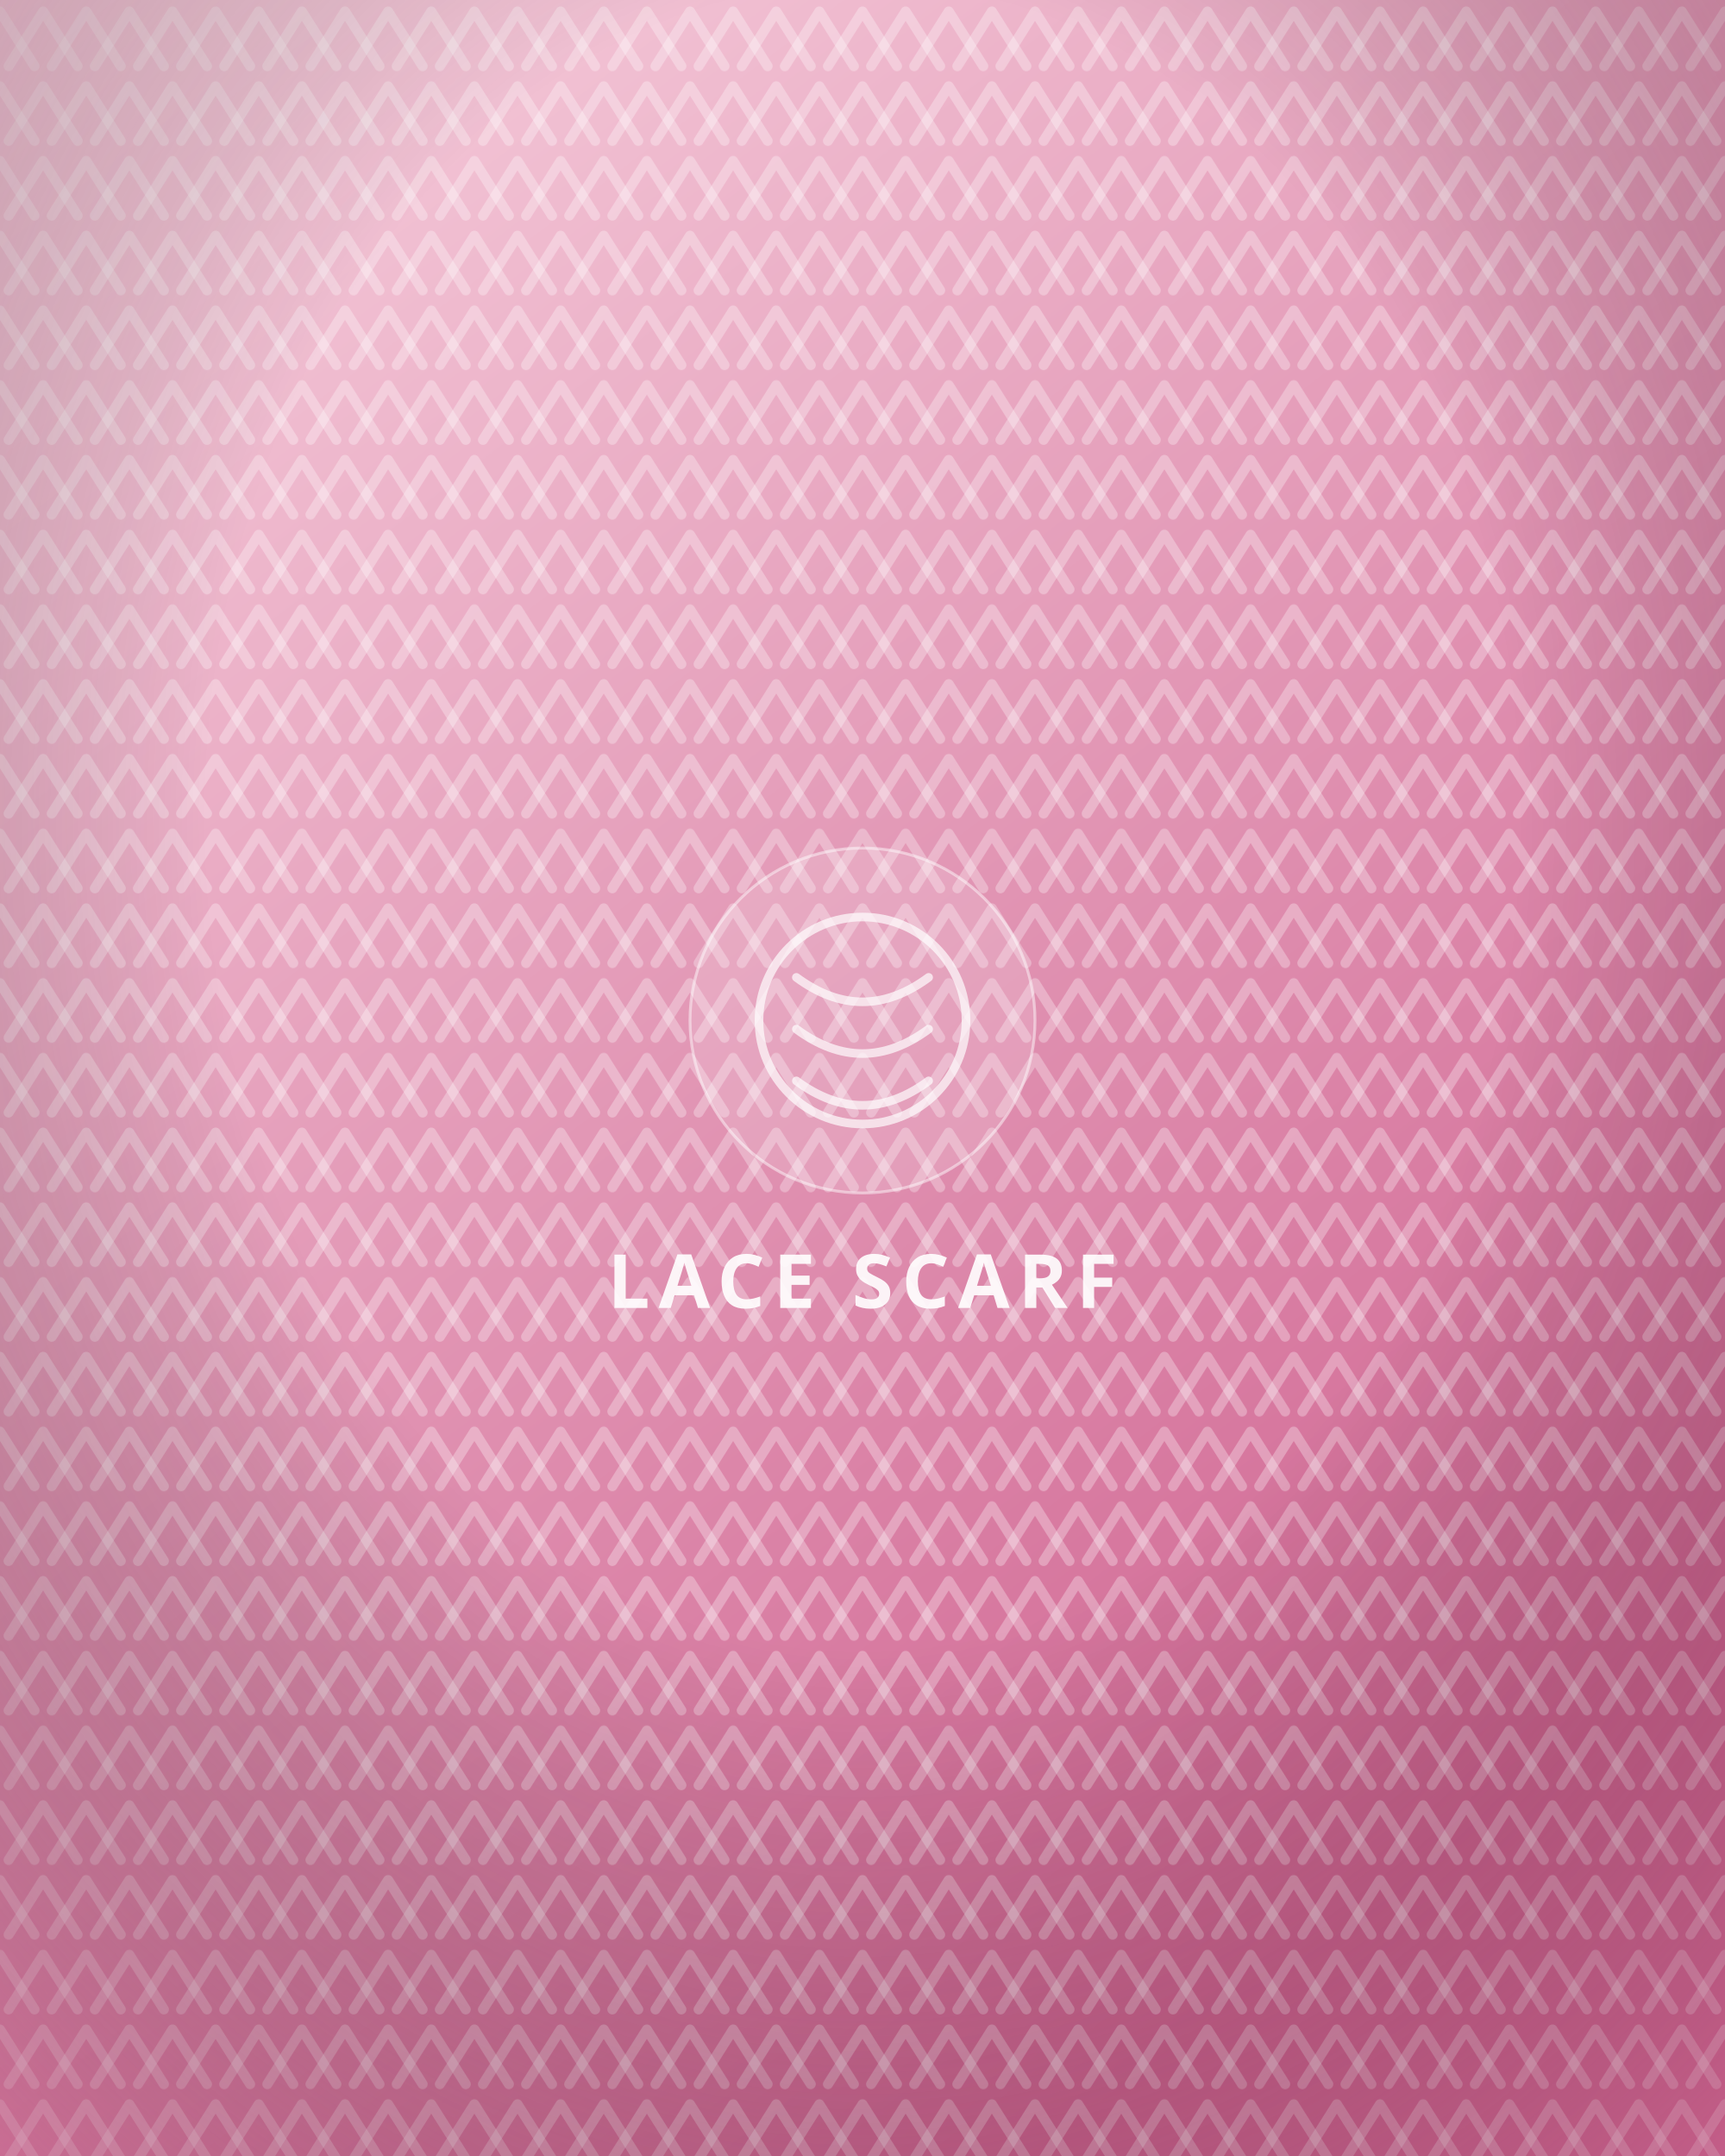
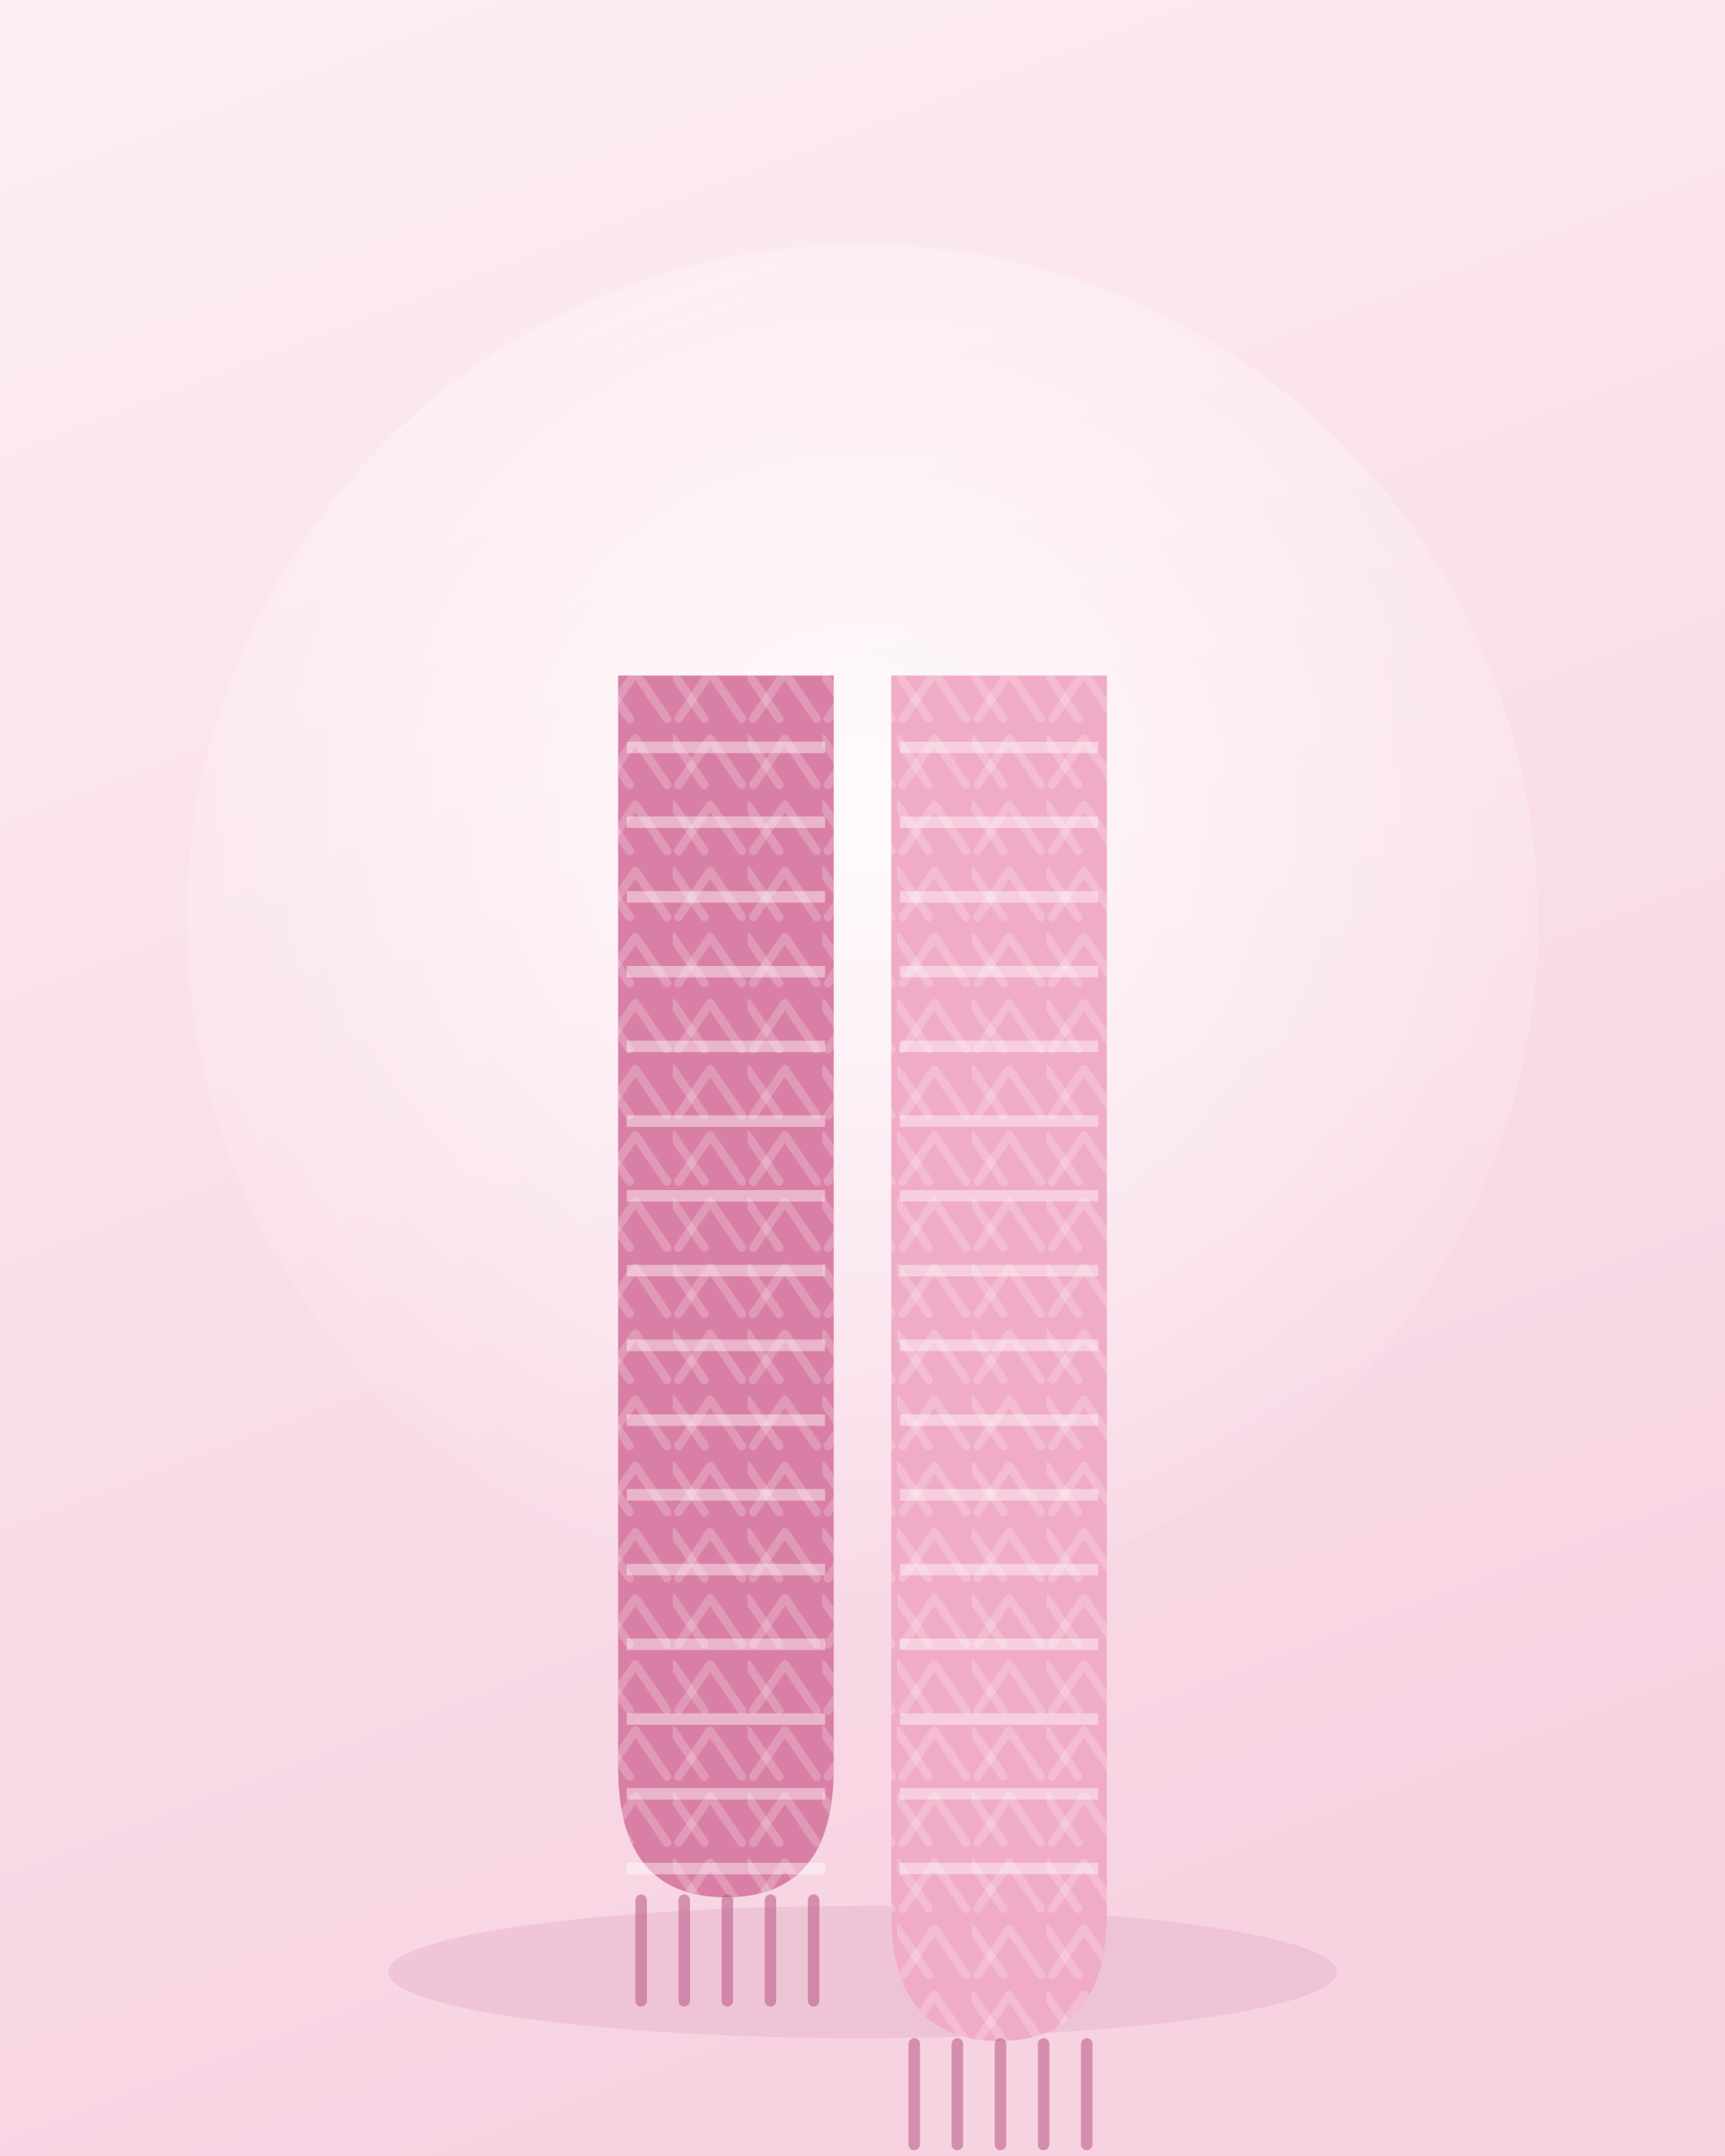
- <svg xmlns="http://www.w3.org/2000/svg" viewBox="0 0 1200 1500" width="1200" height="1500" role="img" aria-label="Lace Scarf crochet">
+ <svg xmlns="http://www.w3.org/2000/svg" viewBox="0 0 1200 1500" width="1200" height="1500" role="img">
  <defs>
-     <linearGradient id="g" x1="0" y1="0" x2="0.6" y2="1">
-       <stop offset="0" stop-color="#f8d3e0" />
-       <stop offset="1" stop-color="#cf6390" />
+     <linearGradient id="bg" x1="0" y1="0" x2="0.3" y2="1">
+       <stop offset="0" stop-color="#fdeef4" />
+       <stop offset="1" stop-color="#f7d3e2" />
    </linearGradient>
-     <pattern id="stitch" width="60" height="52" patternUnits="userSpaceOnUse">
-       <path d="M6 46 L30 8 L54 46" fill="none" stroke="#ffffff" stroke-opacity="0.30" stroke-width="7" stroke-linecap="round" stroke-linejoin="round" />
-       <path d="M-24 46 L0 8 L24 46" fill="none" stroke="#ffffff" stroke-opacity="0.30" stroke-width="7" stroke-linecap="round" stroke-linejoin="round" />
-       <path d="M36 46 L60 8 L84 46" fill="none" stroke="#ffffff" stroke-opacity="0.30" stroke-width="7" stroke-linecap="round" stroke-linejoin="round" />
+     <pattern id="stitch" width="52" height="46" patternUnits="userSpaceOnUse">
+       <path d="M4 40 L26 8 L48 40" fill="none" stroke="#fff" stroke-opacity="0.20" stroke-width="6" stroke-linecap="round" stroke-linejoin="round" />
+       <path d="M-22 40 L0 8 L22 40" fill="none" stroke="#fff" stroke-opacity="0.20" stroke-width="6" stroke-linecap="round" stroke-linejoin="round" />
    </pattern>
-     <radialGradient id="vig" cx="0.5" cy="0.38" r="0.85">
-       <stop offset="0.45" stop-color="#000" stop-opacity="0" />
-       <stop offset="1" stop-color="#cf6390" stop-opacity="0.55" />
+     <radialGradient id="glow" cx="0.5" cy="0.42" r="0.62">
+       <stop offset="0" stop-color="#ffffff" stop-opacity="0.85" />
+       <stop offset="1" stop-color="#ffffff" stop-opacity="0" />
    </radialGradient>
+     <clipPath id="objclip">
+       <path d="M430 470 h150 v760 q0 90-75 90 t-75-90 Z" />
+       <path d="M620 470 h150 v860 q0 90-75 90 t-75-90 Z" />
+     </clipPath>
  </defs>
-   <rect width="1200" height="1500" fill="url(#g)" />
-   <rect width="1200" height="1500" fill="url(#stitch)" />
-   <rect width="1200" height="1500" fill="url(#vig)" />
-   <g opacity="0.92" transform="translate(600 710)">
-     <circle r="120" fill="#ffffff" fill-opacity="0.16" />
-     <circle r="120" fill="none" stroke="#fff" stroke-opacity="0.5" stroke-width="2" />
-     <path d="M-72 0 a72 72 0 1 0 144 0 a72 72 0 1 0 -144 0 M-46 -30 q46 34 92 0 M-46 6 q46 34 92 0 M-46 42 q46 34 92 0" fill="none" stroke="#fff" stroke-opacity="0.75" stroke-width="6" stroke-linecap="round" />
+   <rect width="1200" height="1500" fill="url(#bg)" />
+   <circle cx="600" cy="640" r="470" fill="url(#glow)" />
+   <ellipse cx="600" cy="1372" rx="330" ry="46" fill="#b85684" opacity="0.13" />
+   <g>
+     <path d="M430 470 h150 v760 q0 90-75 90 t-75-90 Z" fill="#d97fa6" />
+     <path d="M620 470 h150 v860 q0 90-75 90 t-75-90 Z" fill="#f0abc6" />
  </g>
-   <text x="600" y="910" text-anchor="middle" font-family="Quicksand, sans-serif" font-size="52" font-weight="700" fill="#fff" fill-opacity="0.9" letter-spacing="6">LACE SCARF</text>
+   <g clip-path="url(#objclip)">
+     <rect width="1200" height="1500" fill="url(#stitch)" />
+   </g>
+   <g fill="none" stroke="#fff" stroke-opacity=".42" stroke-width="8">
+     <path d="M436 520 h138" />
+     <path d="M626 520 h138" />
+     <path d="M436 572 h138" />
+     <path d="M626 572 h138" />
+     <path d="M436 624 h138" />
+     <path d="M626 624 h138" />
+     <path d="M436 676 h138" />
+     <path d="M626 676 h138" />
+     <path d="M436 728 h138" />
+     <path d="M626 728 h138" />
+     <path d="M436 780 h138" />
+     <path d="M626 780 h138" />
+     <path d="M436 832 h138" />
+     <path d="M626 832 h138" />
+     <path d="M436 884 h138" />
+     <path d="M626 884 h138" />
+     <path d="M436 936 h138" />
+     <path d="M626 936 h138" />
+     <path d="M436 988 h138" />
+     <path d="M626 988 h138" />
+     <path d="M436 1040 h138" />
+     <path d="M626 1040 h138" />
+     <path d="M436 1092 h138" />
+     <path d="M626 1092 h138" />
+     <path d="M436 1144 h138" />
+     <path d="M626 1144 h138" />
+     <path d="M436 1196 h138" />
+     <path d="M626 1196 h138" />
+     <path d="M436 1248 h138" />
+     <path d="M626 1248 h138" />
+     <path d="M436 1300 h138" />
+     <path d="M626 1300 h138" />
+   </g>
+   <g stroke="#b85684" stroke-width="8" stroke-linecap="round" opacity=".55">
+     <path d="M446 1322 v70" />
+     <path d="M636 1422 v70" />
+     <path d="M476 1322 v70" />
+     <path d="M666 1422 v70" />
+     <path d="M506 1322 v70" />
+     <path d="M696 1422 v70" />
+     <path d="M536 1322 v70" />
+     <path d="M726 1422 v70" />
+     <path d="M566 1322 v70" />
+     <path d="M756 1422 v70" />
+   </g>
</svg>
